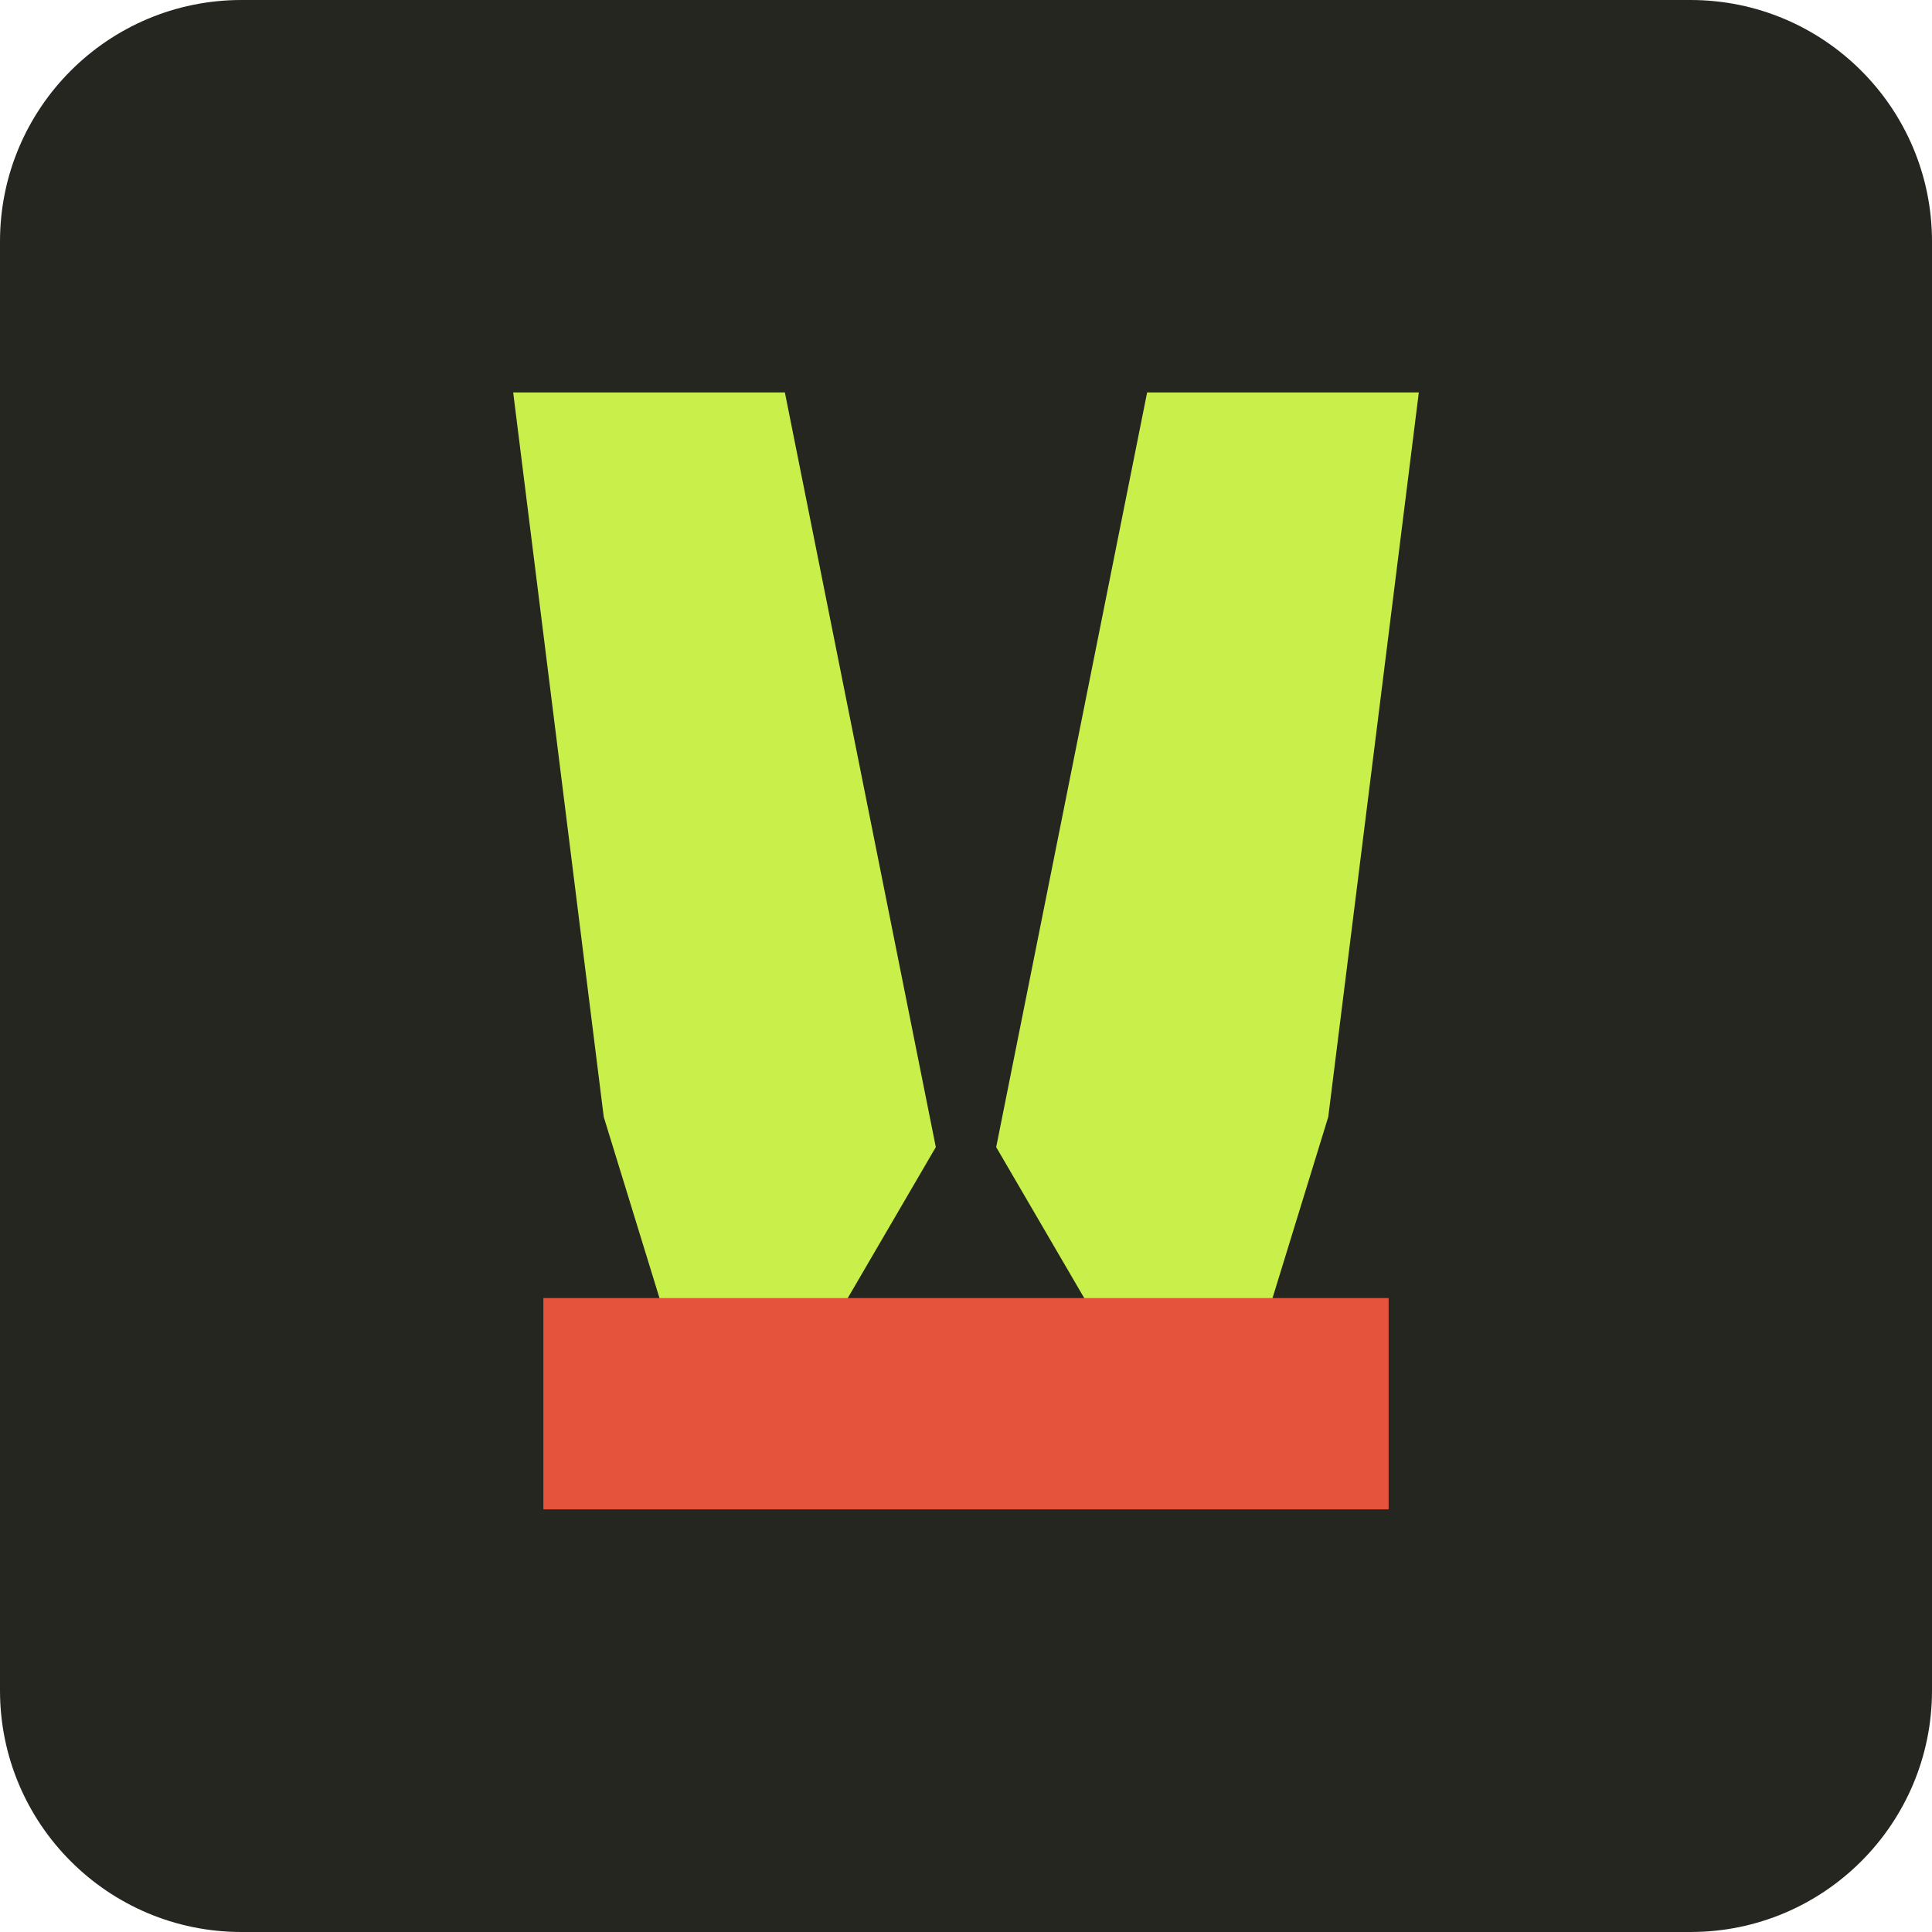
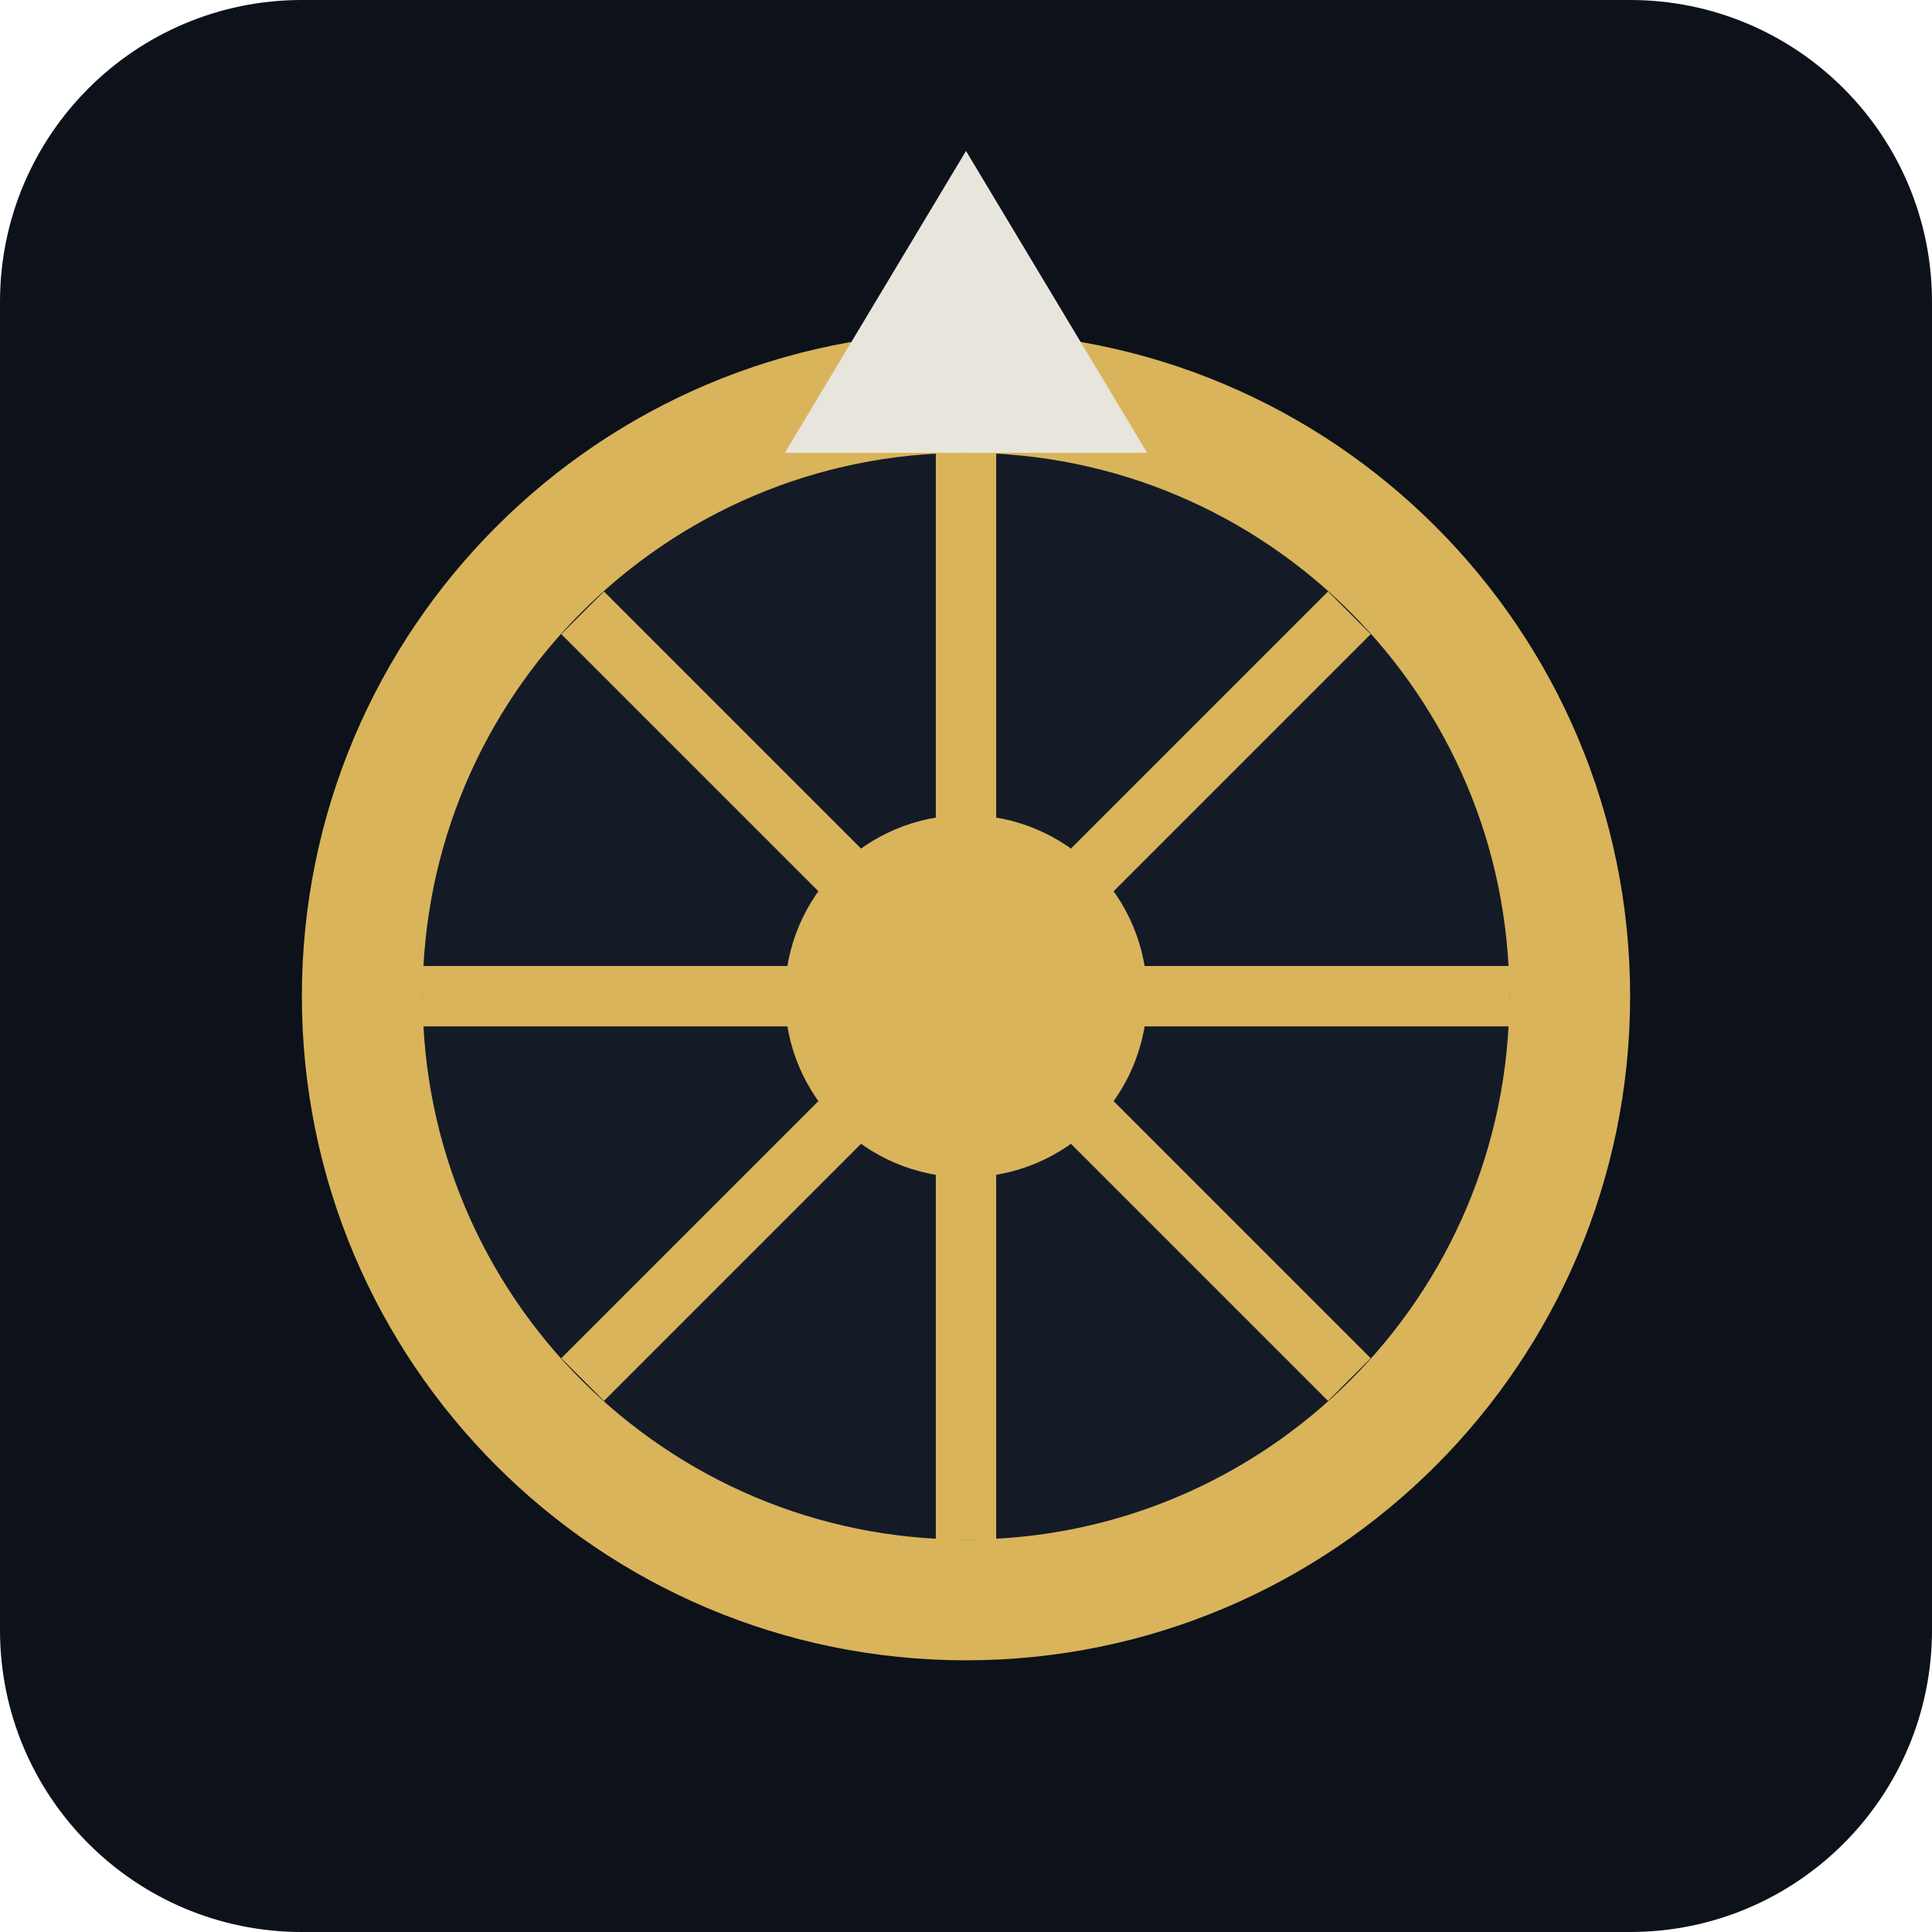
<svg xmlns="http://www.w3.org/2000/svg" viewBox="0 0 64 64">
-   <rect width="64" height="64" rx="8" fill="#24261f" />
-   <path d="M17 13h9l5 25-7 12-4-13zm30 0h-9l-5 25 7 12 4-13z" fill="#c9f04a" />
-   <path d="M18 43h28v7H18z" fill="#e6533c" />
+   <rect width="64" height="64" rx="10" fill="#0c111a" />
+   <circle cx="32" cy="33" r="20" fill="#141b27" stroke="#d9b45b" stroke-width="4" />
+   <path d="M32 15v36M14 33h36M19.3 20.3l25.4 25.4M44.7 20.3 19.3 45.7" stroke="#d9b45b" stroke-width="2" />
+   <circle cx="32" cy="33" r="6" fill="#d9b45b" />
+   <path d="m32 5 6 10H26z" fill="#e8e5dc" />
</svg>
